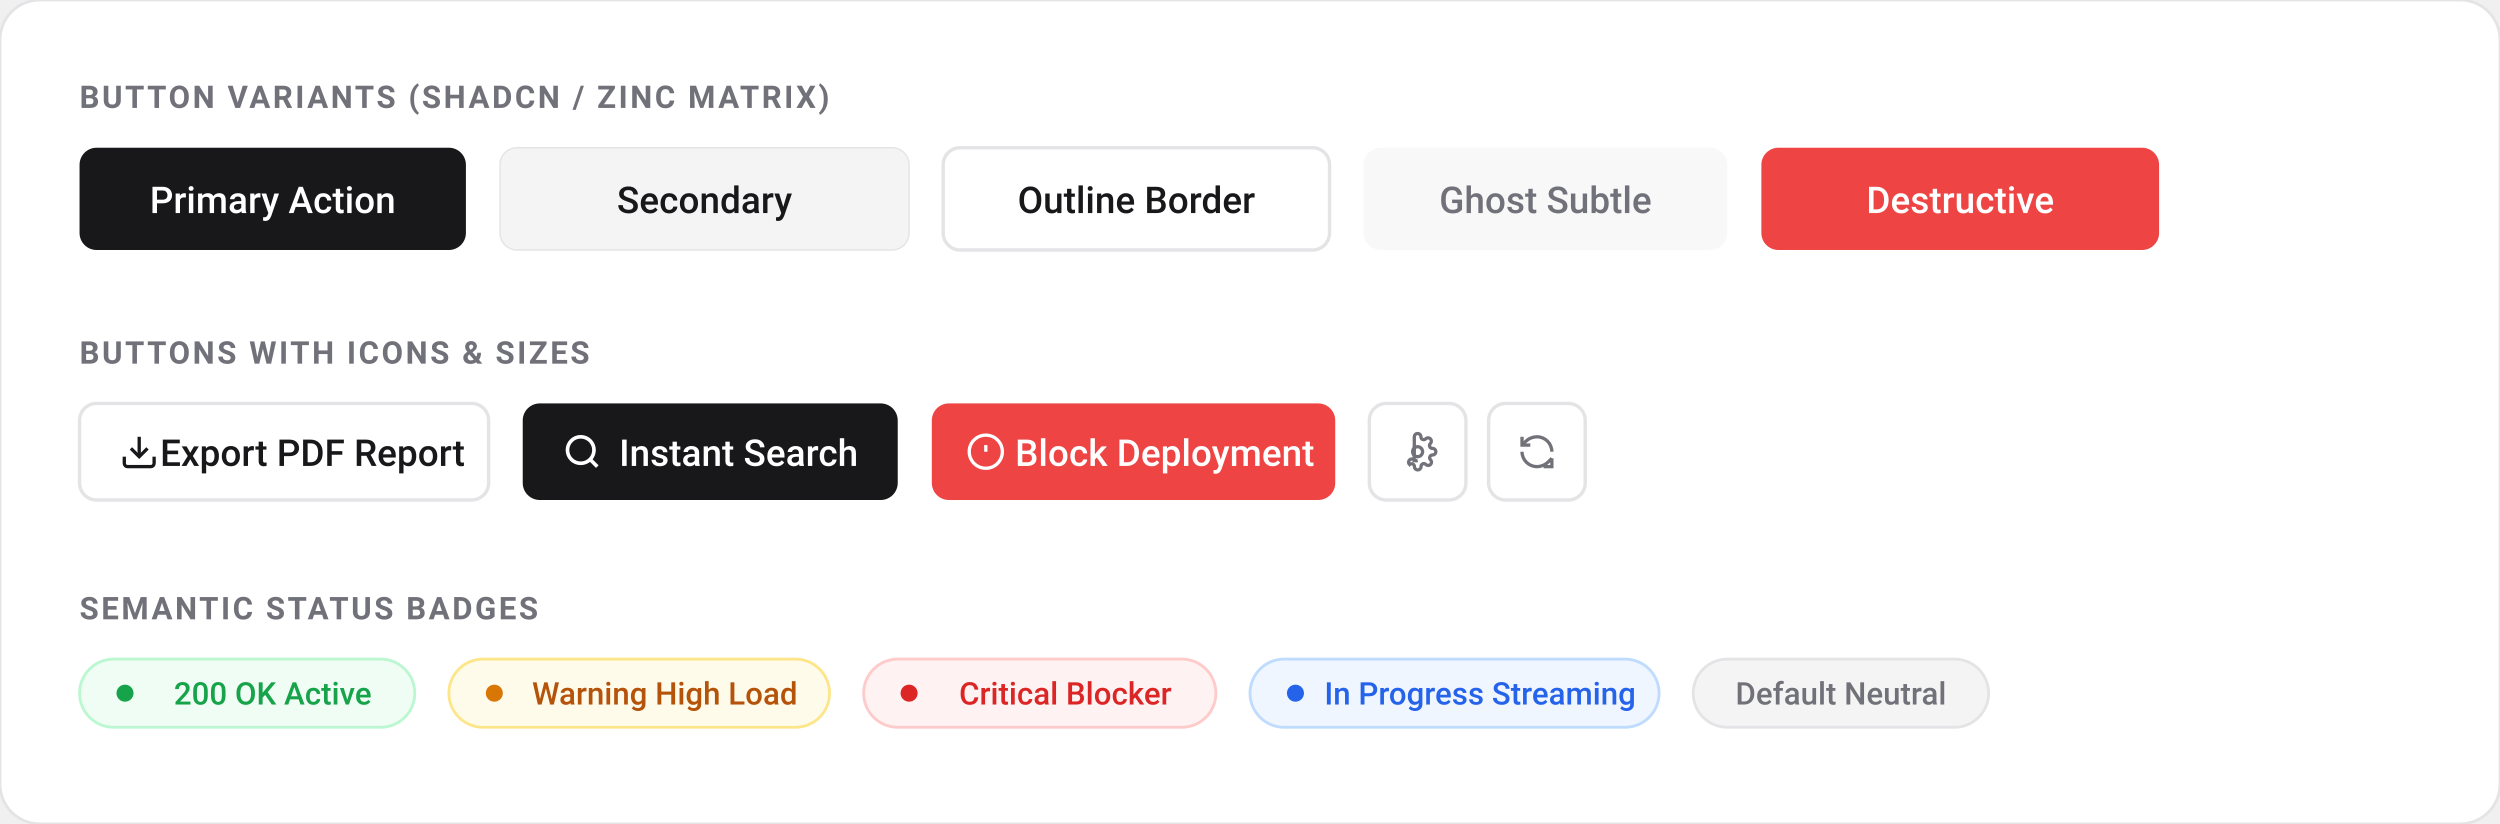
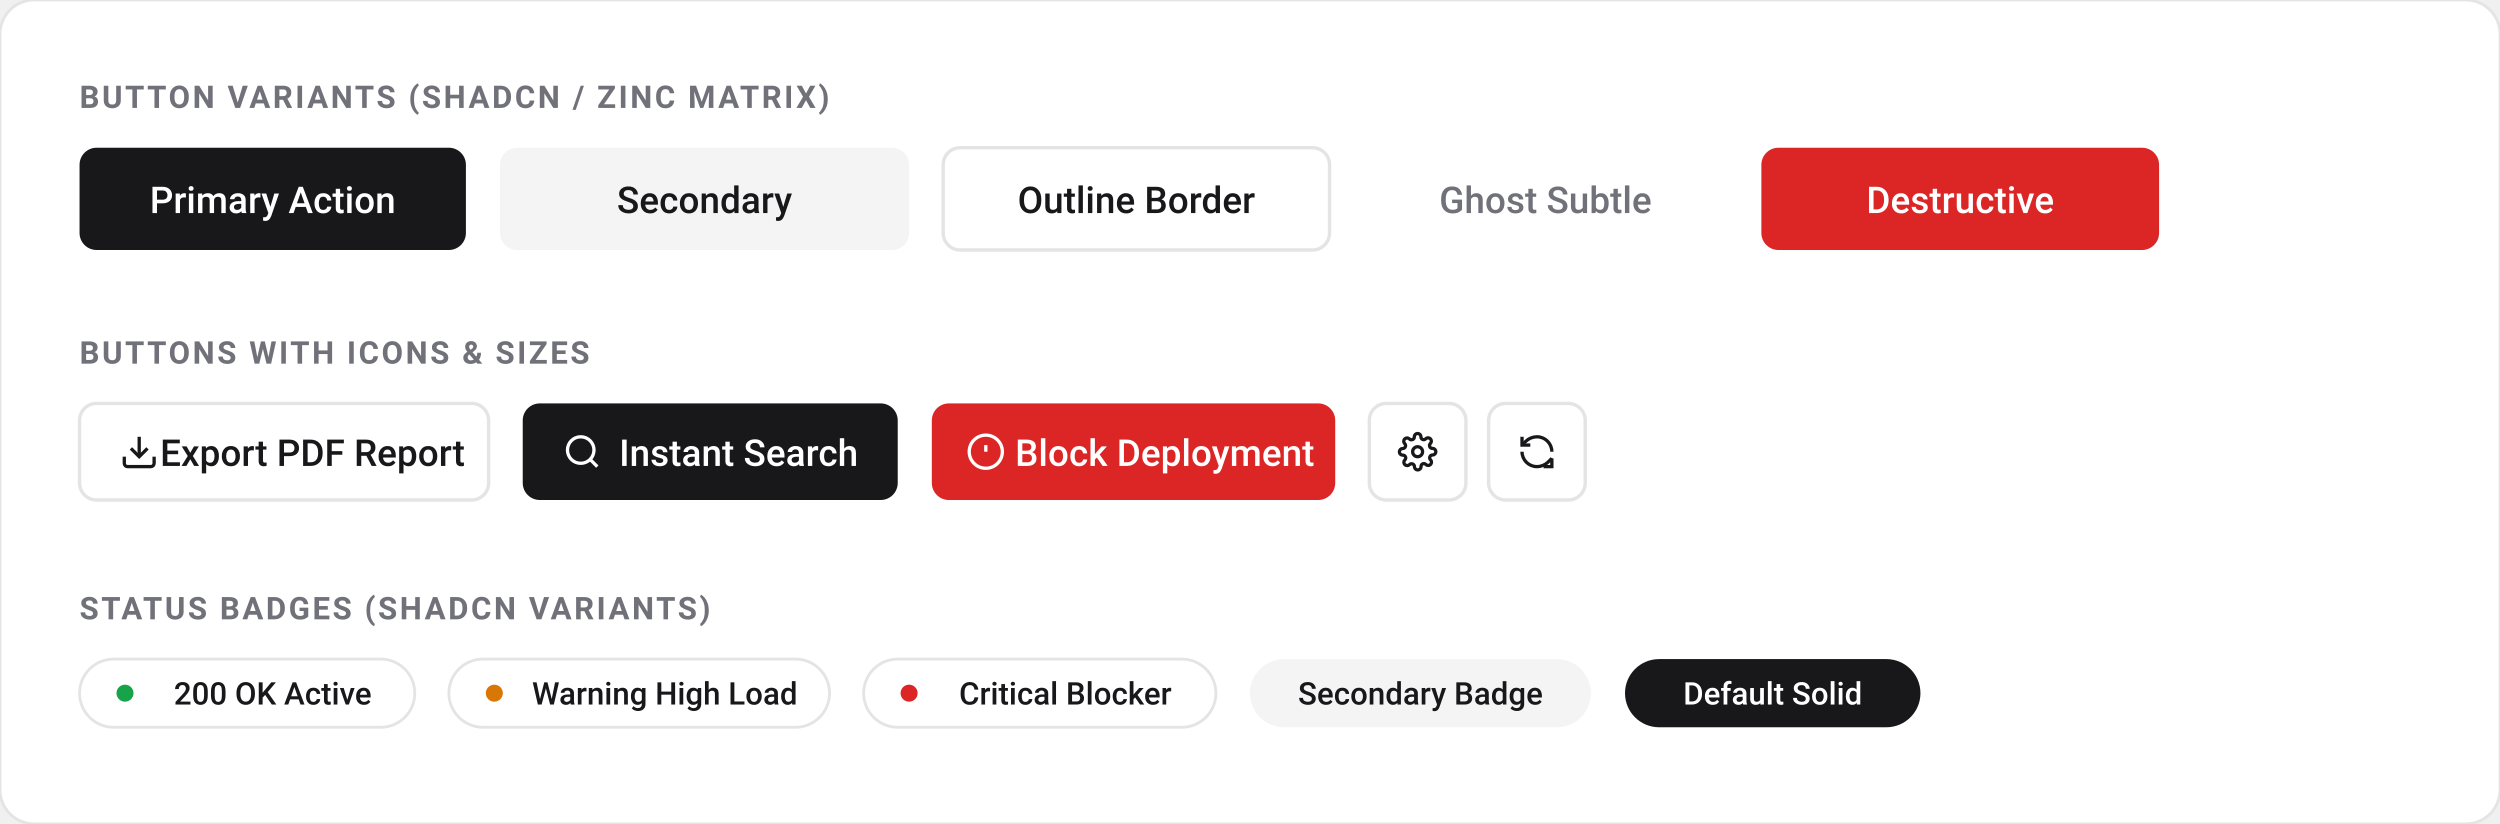
<svg xmlns="http://www.w3.org/2000/svg" viewBox="0 0 880 290" width="100%" height="auto">
  <defs>
    <style>
-       .card { fill: #ffffff; stroke: #e4e4e7; stroke-width: 1; }
+       .card { fill: #ffffff; stroke: #e4e4e7; stroke-width: 1; rx: 12; }
      .section-label { font-family: -apple-system, BlinkMacSystemFont, "Segoe UI", Roboto, sans-serif; font-size: 11px; font-weight: 700; fill: #71717a; letter-spacing: 0.08em; text-transform: uppercase; }
      .btn-text { font-family: -apple-system, BlinkMacSystemFont, "Segoe UI", Roboto, sans-serif; font-size: 13px; font-weight: 500; }
      .badge-text { font-family: -apple-system, BlinkMacSystemFont, "Segoe UI", Roboto, sans-serif; font-size: 11px; font-weight: 500; }
    </style>
  </defs>
-   <rect width="880" height="290" rx="14" class="card" />
+   <rect width="880" height="290" class="card" />
  <text x="28" y="38" class="section-label">BUTTON VARIANTS (SHADCN / ZINC MATRIX)</text>
  <g transform="translate(28, 52)">
    <rect width="136" height="36" rx="6" fill="#18181b" />
    <text x="68" y="23" fill="#ffffff" text-anchor="middle" class="btn-text">Primary Action</text>
  </g>
  <g transform="translate(176, 52)">
-     <rect width="144" height="36" rx="6" fill="#f4f4f5" stroke="#e4e4e7" stroke-width="0.5" />
+     <rect width="144" height="36" rx="6" fill="#f4f4f5" />
    <text x="72" y="23" fill="#18181b" text-anchor="middle" class="btn-text">Secondary</text>
  </g>
  <g transform="translate(332, 52)">
    <rect width="136" height="36" rx="6" fill="#ffffff" stroke="#e4e4e7" stroke-width="1.2" />
    <text x="68" y="23" fill="#18181b" text-anchor="middle" class="btn-text">Outline Border</text>
  </g>
  <g transform="translate(480, 52)">
-     <rect width="128" height="36" rx="6" fill="#f4f4f5" opacity="0.6" />
+     <rect width="128" height="36" rx="6" fill="transparent" />
    <text x="64" y="23" fill="#71717a" text-anchor="middle" class="btn-text">Ghost Subtle</text>
  </g>
  <g transform="translate(620, 52)">
-     <rect width="140" height="36" rx="6" fill="#ef4444" />
+     <rect width="140" height="36" rx="6" fill="#dc2626" />
    <text x="70" y="23" fill="#ffffff" text-anchor="middle" class="btn-text">Destructive</text>
  </g>
  <text x="28" y="128" class="section-label">BUTTONS WITH ICONS &amp; SIZES</text>
  <g transform="translate(28, 142)">
    <rect width="144" height="34" rx="6" fill="#ffffff" stroke="#e4e4e7" stroke-width="1.2" />
    <svg x="14" y="10" width="14" height="14" viewBox="0 0 24 24" fill="none" stroke="#18181b" stroke-width="2">
      <path d="M21 15v4a2 2 0 0 1-2 2H5a2 2 0 0 1-2-2v-4" />
      <polyline points="7 10 12 15 17 10" />
      <line x1="12" y1="15" x2="12" y2="3" />
    </svg>
    <text x="82" y="22" fill="#18181b" text-anchor="middle" class="btn-text" font-size="12">Export PDF Report</text>
  </g>
  <g transform="translate(184, 142)">
    <rect width="132" height="34" rx="6" fill="#18181b" />
-     <svg x="14" y="10" width="14" height="14" viewBox="0 0 24 24" fill="none" stroke="#ffffff" stroke-width="2.2">
+     <svg x="14" y="10" width="14" height="14" viewBox="0 0 24 24" fill="none" stroke="#ffffff" stroke-width="2">
      <circle cx="11" cy="11" r="8" />
      <path d="m21 21-4.3-4.3" />
    </svg>
    <text x="76" y="22" fill="#ffffff" text-anchor="middle" class="btn-text" font-size="12">Instant Search</text>
  </g>
  <g transform="translate(328, 142)">
-     <rect width="142" height="34" rx="6" fill="#ef4444" />
+     <rect width="142" height="34" rx="6" fill="#dc2626" />
    <svg x="12" y="10" width="14" height="14" viewBox="0 0 24 24" fill="none" stroke="#ffffff" stroke-width="2">
      <circle cx="12" cy="12" r="10" />
      <line x1="12" y1="8" x2="12" y2="12" />
      <line x1="12" y1="16" x2="12.01" y2="16" />
    </svg>
    <text x="82" y="22" fill="#ffffff" text-anchor="middle" class="btn-text" font-size="12">Block Deployment</text>
  </g>
  <g transform="translate(482, 142)">
    <rect width="34" height="34" rx="6" fill="#ffffff" stroke="#e4e4e7" stroke-width="1.2" />
-     <svg x="10" y="10" width="14" height="14" viewBox="0 0 24 24" fill="none" stroke="#71717a" stroke-width="2">
+     <svg x="10" y="10" width="14" height="14" viewBox="0 0 24 24" fill="none" stroke="#18181b" stroke-width="2">
      <circle cx="12" cy="12" r="3" />
-       <path d="M19.4 15a1.65 1.65 0 0 0 .33 1.82l.06.06a2 2 0 0 1 0 2.83 2 2 0 0 1-2.83 0l-.06-.06a1.65 1.65 0 0 0-1.82-.33 1.65 1.65 0 0 0-1 1.51V21a2 2 0 0 1-2 2 2 2 0 0 1-2-2v-.09A1.65 1.65 0 0 0 9 19.4a1.65 1.65 0 0 0-1.82.33l-.06.06a2 2 0 0 1 0-2.83 2 2 0 0 1 2.83 0l.06.06a1.65 1.65 0 0 0 1.82.33H9a1.65 1.65 0 0 0 1-1.51V3a2 2 0 0 1 2-2 2 2 0 0 1 2 2v.09a1.65 1.65 0 0 0 1 1.51 1.65 1.65 0 0 0 1.82-.33l.06-.06a2 2 0 0 1 2.83 0 2 2 0 0 1 0 2.83l-.06.06a1.65 1.65 0 0 0-.33 1.82V9a1.65 1.65 0 0 0 1.51 1H21a2 2 0 0 1 2 2 2 2 0 0 1-2 2h-.09a1.65 1.65 0 0 0-1.51 1z" />
+       <path d="M19.4 15a1.65 1.65 0 0 0 .33 1.82l.06.06a2 2 0 0 1 0 2.83 2 2 0 0 1-2.83 0l-.06-.06a1.65 1.65 0 0 0-1.82-.33 1.65 1.65 0 0 0-1 1.51V21a2 2 0 0 1-2 2 2 2 0 0 1-2-2v-.09A1.65 1.65 0 0 0 9 19.4a1.65 1.65 0 0 0-1.82.33l-.06.06a2 2 0 0 1-2.83 0 2 2 0 0 1 0-2.83l.06-.06a1.65 1.65 0 0 0 .33-1.82 1.65 1.65 0 0 0-1.51-1H3a2 2 0 0 1-2-2 2 2 0 0 1 2-2h.09A1.65 1.65 0 0 0 4.6 9a1.65 1.65 0 0 0-.33-1.82l-.06-.06a2 2 0 0 1 0-2.83 2 2 0 0 1 2.83 0l.06.06a1.65 1.65 0 0 0 1.82.33H9a1.65 1.65 0 0 0 1-1.51V3a2 2 0 0 1 2-2 2 2 0 0 1 2 2v.09a1.65 1.65 0 0 0 1 1.51 1.65 1.65 0 0 0 1.82-.33l.06-.06a2 2 0 0 1 2.83 0 2 2 0 0 1 0 2.83l-.06.06a1.65 1.65 0 0 0-.33 1.82V9a1.65 1.65 0 0 0 1.51 1H21a2 2 0 0 1 2 2 2 2 0 0 1-2 2h-.09a1.65 1.65 0 0 0-1.51 1z" />
    </svg>
  </g>
  <g transform="translate(524, 142)">
    <rect width="34" height="34" rx="6" fill="#ffffff" stroke="#e4e4e7" stroke-width="1.2" />
-     <svg x="10" y="10" width="14" height="14" viewBox="0 0 24 24" fill="none" stroke="#71717a" stroke-width="2">
+     <svg x="10" y="10" width="14" height="14" viewBox="0 0 24 24" fill="none" stroke="#18181b" stroke-width="2">
      <path d="M21 12a9 9 0 0 0-9-9 9.75 9.75 0 0 0-6.74 2.74L3 8" />
      <path d="M3 3v5h5" />
      <path d="M3 12a9 9 0 0 0 9 9 9.75 9.75 0 0 0 6.74-2.74L21 16" />
      <path d="M16 21h5v-5" />
    </svg>
  </g>
-   <text x="28" y="218" class="section-label">SEMANTIC STATUS BADGES</text>
+   <text x="28" y="218" class="section-label">STATUS BADGES (SHADCN VARIANTS)</text>
  <g transform="translate(28, 232)">
-     <rect width="118" height="24" rx="12" fill="#f0fdf4" stroke="#bbf7d0" stroke-width="1" />
+     <rect width="118" height="24" rx="12" fill="#ffffff" stroke="#e4e4e7" stroke-width="1" />
    <circle cx="16" cy="12" r="3" fill="#16a34a" />
-     <text x="68" y="16" fill="#16a34a" text-anchor="middle" class="badge-text">200 OK Active</text>
+     <text x="68" y="16" fill="#18181b" text-anchor="middle" class="badge-text">200 OK Active</text>
  </g>
  <g transform="translate(158, 232)">
-     <rect width="134" height="24" rx="12" fill="#fffbeb" stroke="#fde68a" stroke-width="1" />
+     <rect width="134" height="24" rx="12" fill="#ffffff" stroke="#e4e4e7" stroke-width="1" />
    <circle cx="16" cy="12" r="3" fill="#d97706" />
-     <text x="76" y="16" fill="#b45309" text-anchor="middle" class="badge-text">Warning High Load</text>
+     <text x="76" y="16" fill="#18181b" text-anchor="middle" class="badge-text">Warning High Load</text>
  </g>
  <g transform="translate(304, 232)">
-     <rect width="124" height="24" rx="12" fill="#fef2f2" stroke="#fecaca" stroke-width="1" />
+     <rect width="124" height="24" rx="12" fill="#ffffff" stroke="#e4e4e7" stroke-width="1" />
    <circle cx="16" cy="12" r="3" fill="#dc2626" />
-     <text x="71" y="16" fill="#dc2626" text-anchor="middle" class="badge-text">Critical Blocker</text>
+     <text x="71" y="16" fill="#18181b" text-anchor="middle" class="badge-text">Critical Blocker</text>
  </g>
  <g transform="translate(440, 232)">
-     <rect width="144" height="24" rx="12" fill="#eff6ff" stroke="#bfdbfe" stroke-width="1" />
-     <circle cx="16" cy="12" r="3" fill="#2563eb" />
-     <text x="81" y="16" fill="#2563eb" text-anchor="middle" class="badge-text">In Progress Streaming</text>
+     <rect width="120" height="24" rx="12" fill="#f4f4f5" />
+     <text x="60" y="16" fill="#18181b" text-anchor="middle" class="badge-text">Secondary Badge</text>
  </g>
-   <g transform="translate(596, 232)">
-     <rect width="104" height="24" rx="12" fill="#f4f4f5" stroke="#e4e4e7" stroke-width="1" />
-     <text x="52" y="16" fill="#71717a" text-anchor="middle" class="badge-text">Default Neutral</text>
+   <g transform="translate(572, 232)">
+     <rect width="104" height="24" rx="12" fill="#18181b" />
+     <text x="52" y="16" fill="#ffffff" text-anchor="middle" class="badge-text">Default Solid</text>
  </g>
</svg>
